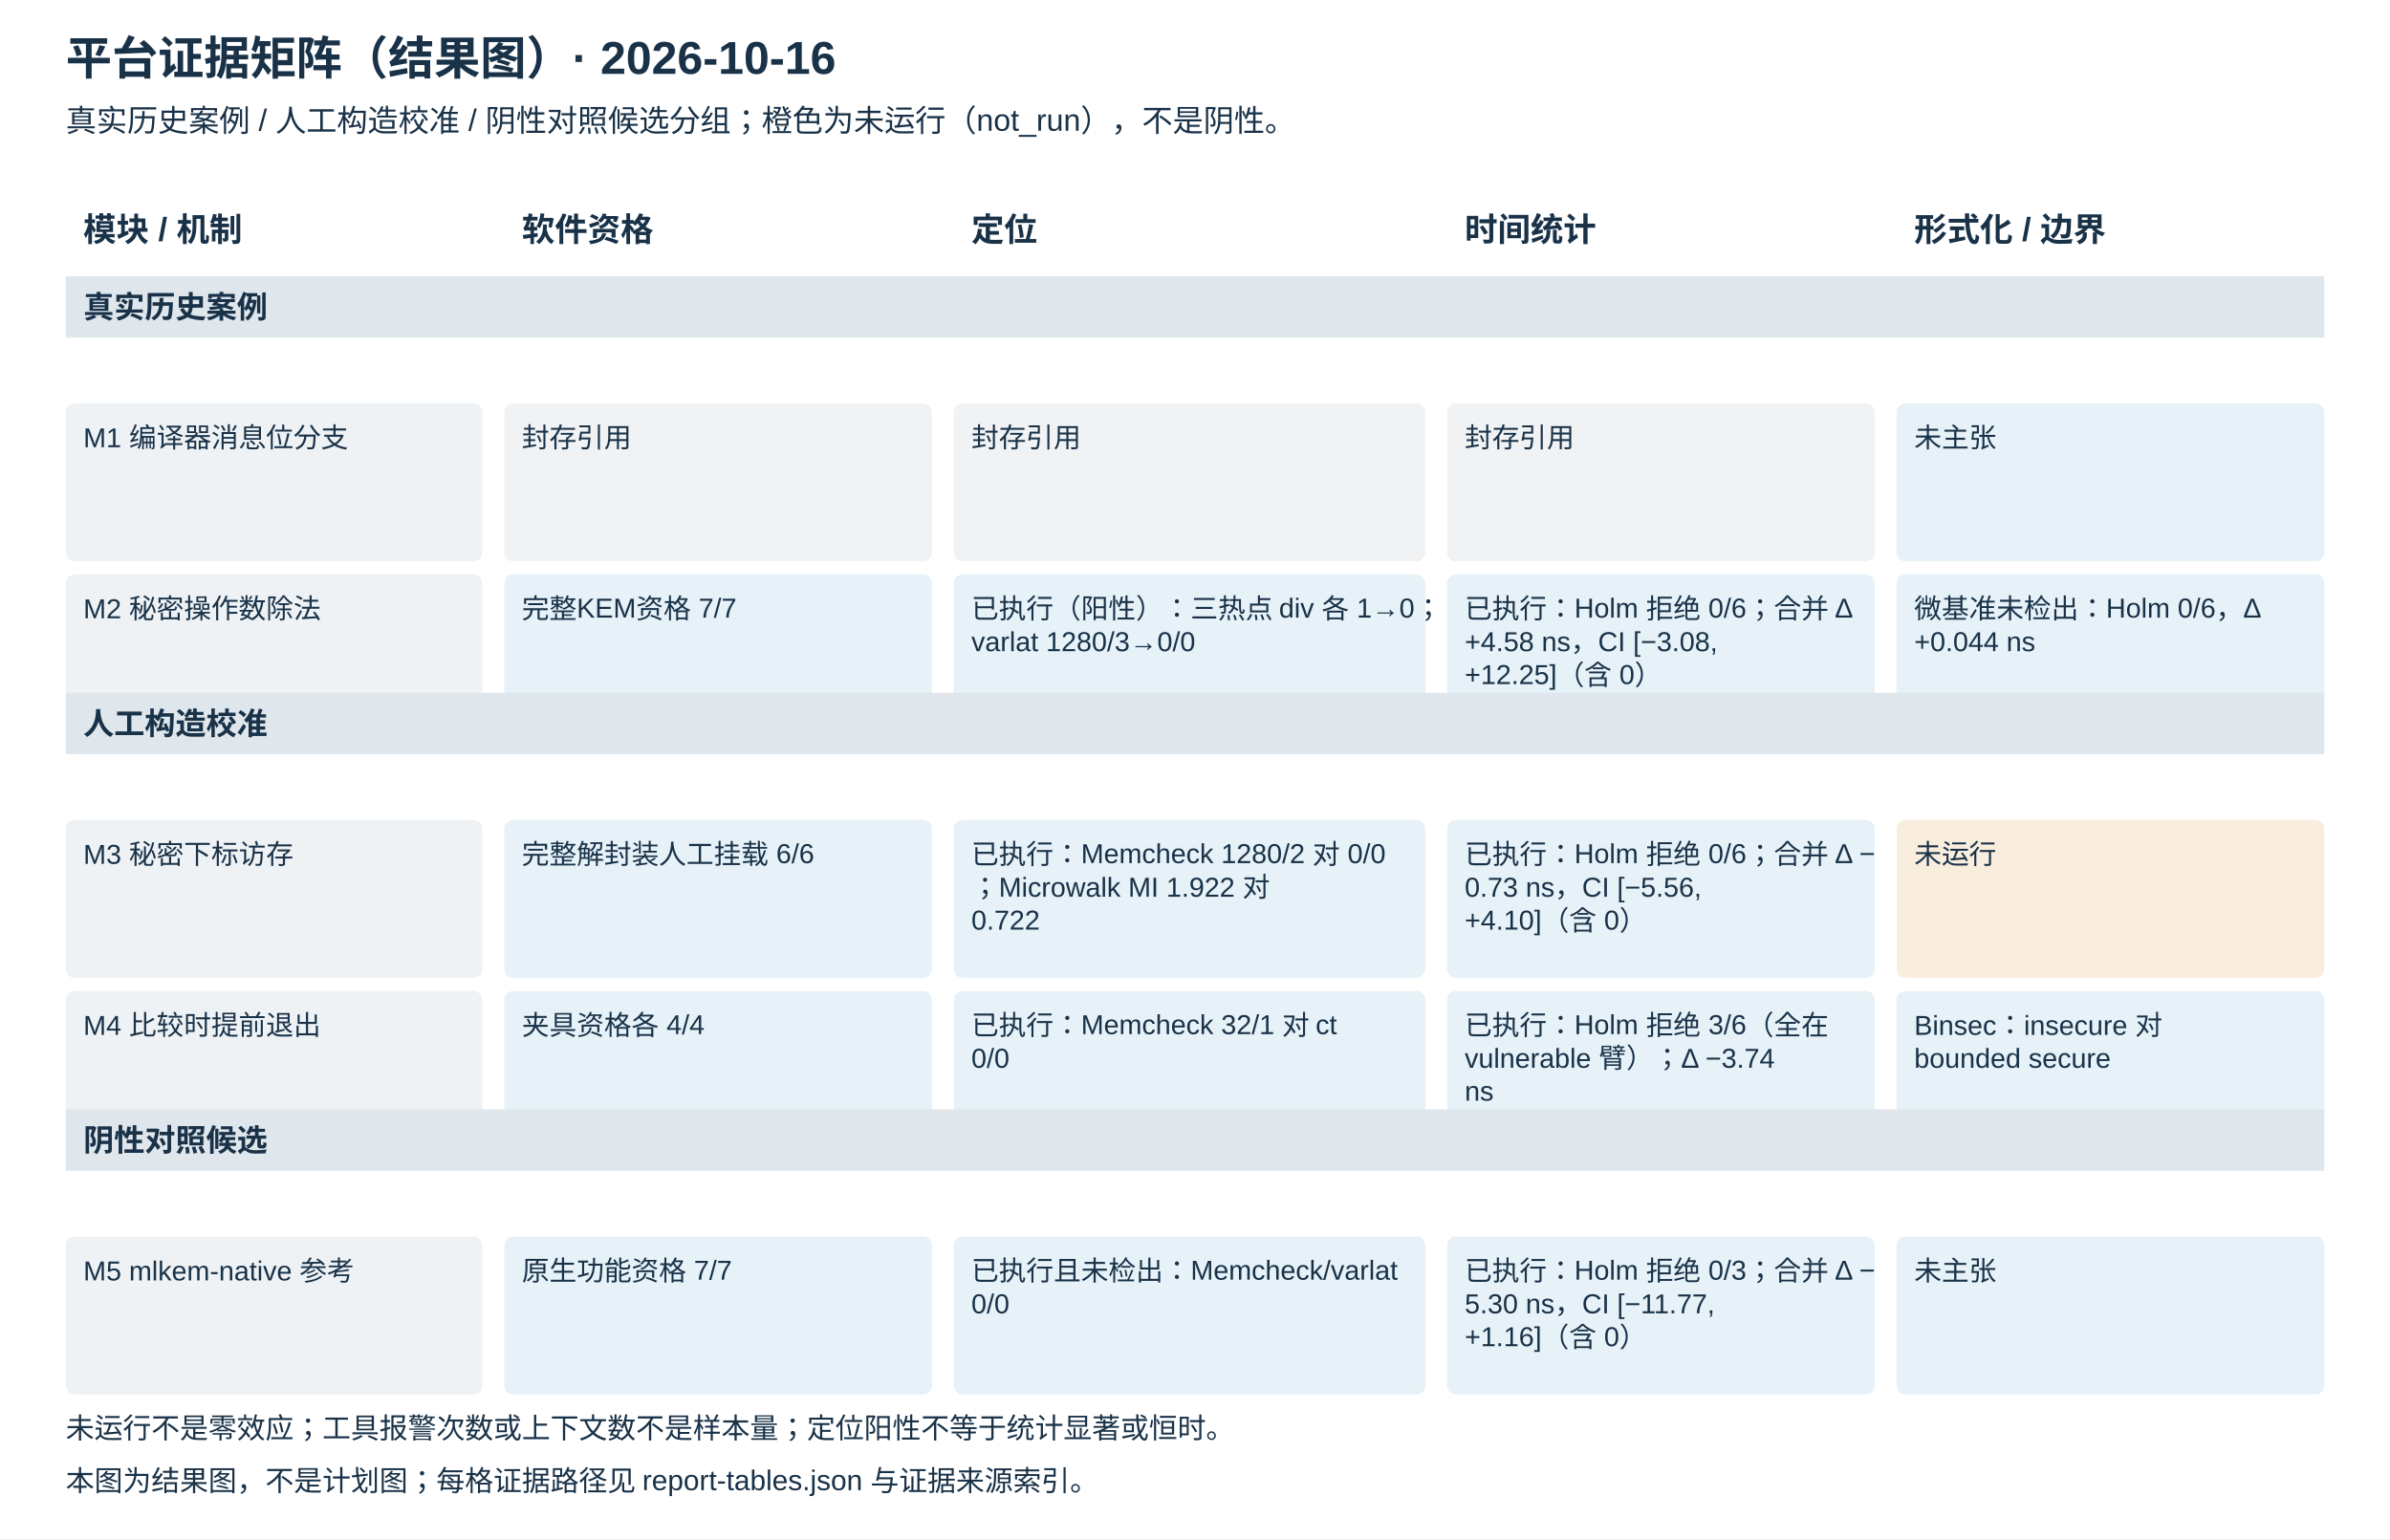
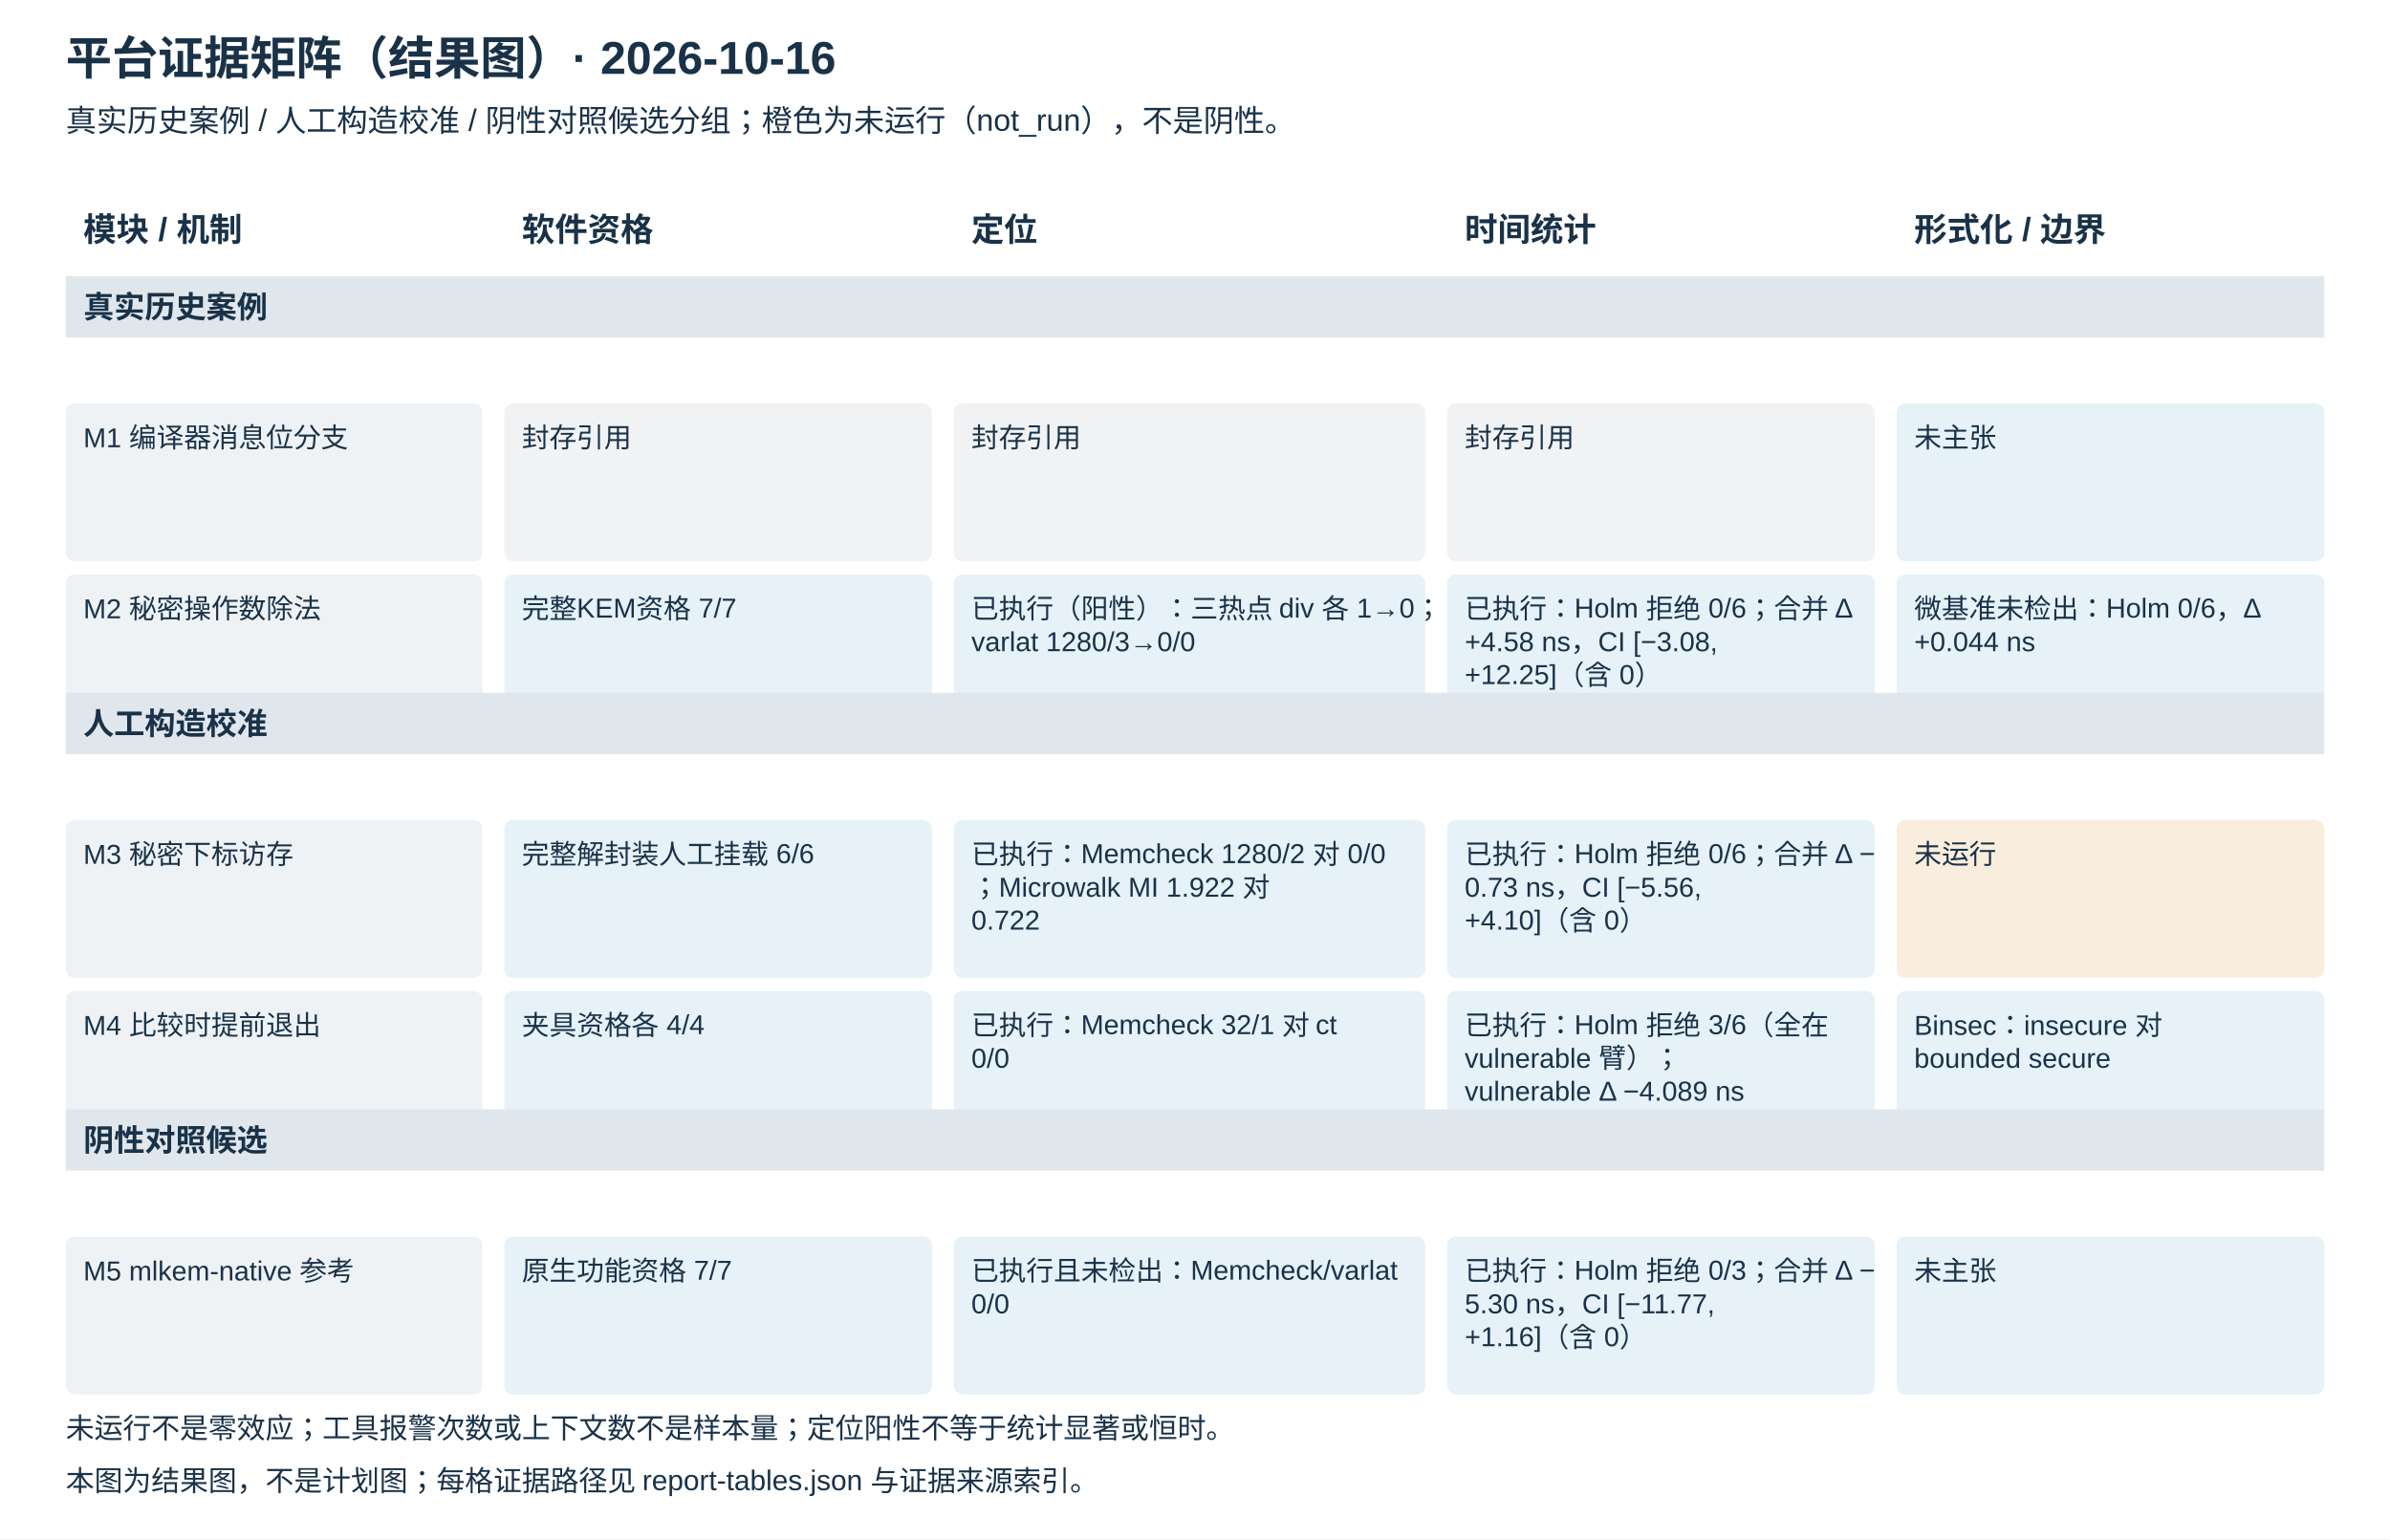
<svg xmlns="http://www.w3.org/2000/svg" width="1090" height="702" viewBox="0 0 1090 702">
  <rect width="100%" height="100%" fill="white" />
  <g font-family="Arial, PingFang SC, sans-serif" fill="#193248">
    <text x="30" y="34" font-size="21" font-weight="600">平台证据矩阵（结果图）· 2026-10-16</text>
    <text x="30" y="60" font-size="14">真实历史案例 / 人工构造校准 / 阴性对照候选分组；橙色为未运行（not_run），不是阴性。</text>
    <text x="38" y="110" font-size="15" font-weight="600">模块 / 机制</text>
    <text x="238" y="110" font-size="15" font-weight="600">软件资格</text>
    <text x="443" y="110" font-size="15" font-weight="600">定位</text>
    <text x="668" y="110" font-size="15" font-weight="600">时间统计</text>
    <text x="873" y="110" font-size="15" font-weight="600">形式化 / 边界</text>
    <rect x="30" y="126" width="1030" height="28" fill="#dfe7ec" />
    <text x="38" y="145" font-size="14" font-weight="600">真实历史案例</text>
    <rect x="30" y="184" width="190" height="72" rx="4" fill="#eef2f5" />
    <text x="38" y="204" font-size="12.5">M1 编译器消息位分支</text>
    <rect x="230" y="184" width="195" height="72" rx="4" fill="#f0f2f4" />
    <text x="238" y="204" font-size="12.5">封存引用</text>
    <rect x="435" y="184" width="215" height="72" rx="4" fill="#f0f2f4" />
    <text x="443" y="204" font-size="12.5">封存引用</text>
    <rect x="660" y="184" width="195" height="72" rx="4" fill="#f0f2f4" />
    <text x="668" y="204" font-size="12.5">封存引用</text>
    <rect x="865" y="184" width="195" height="72" rx="4" fill="#e6f1f8" />
    <text x="873" y="204" font-size="12.5">未主张</text>
    <rect x="30" y="262" width="190" height="72" rx="4" fill="#eef2f5" />
    <text x="38" y="282" font-size="12.5">M2 秘密操作数除法</text>
    <rect x="230" y="262" width="195" height="72" rx="4" fill="#e6f1f8" />
    <text x="238" y="282" font-size="12.5">完整KEM资格 7/7</text>
    <rect x="435" y="262" width="215" height="72" rx="4" fill="#e6f1f8" />
    <text x="443" y="282" font-size="12.5">已执行（阳性）：三热点 div 各 1→0；</text>
    <text x="443" y="297" font-size="12.5">varlat 1280/3→0/0</text>
    <rect x="660" y="262" width="195" height="72" rx="4" fill="#e6f1f8" />
    <text x="668" y="282" font-size="12.5">已执行：Holm 拒绝 0/6；合并 Δ</text>
    <text x="668" y="297" font-size="12.5">+4.58 ns，CI [−3.08,</text>
    <text x="668" y="312" font-size="12.5">+12.25]（含 0）</text>
    <rect x="865" y="262" width="195" height="72" rx="4" fill="#e6f1f8" />
    <text x="873" y="282" font-size="12.5">微基准未检出：Holm 0/6，Δ</text>
    <text x="873" y="297" font-size="12.5">+0.044 ns</text>
    <rect x="30" y="316" width="1030" height="28" fill="#dfe7ec" />
    <text x="38" y="335" font-size="14" font-weight="600">人工构造校准</text>
    <rect x="30" y="374" width="190" height="72" rx="4" fill="#eef2f5" />
    <text x="38" y="394" font-size="12.5">M3 秘密下标访存</text>
    <rect x="230" y="374" width="195" height="72" rx="4" fill="#e6f1f8" />
    <text x="238" y="394" font-size="12.5">完整解封装人工挂载 6/6</text>
    <rect x="435" y="374" width="215" height="72" rx="4" fill="#e6f1f8" />
    <text x="443" y="394" font-size="12.5">已执行：Memcheck 1280/2 对 0/0</text>
    <text x="443" y="409" font-size="12.5">；Microwalk MI 1.922 对</text>
    <text x="443" y="424" font-size="12.5">0.722</text>
    <rect x="660" y="374" width="195" height="72" rx="4" fill="#e6f1f8" />
    <text x="668" y="394" font-size="12.5">已执行：Holm 拒绝 0/6；合并 Δ −</text>
    <text x="668" y="409" font-size="12.5">0.73 ns，CI [−5.56,</text>
    <text x="668" y="424" font-size="12.5">+4.10]（含 0）</text>
    <rect x="865" y="374" width="195" height="72" rx="4" fill="#f9eddd" />
    <text x="873" y="394" font-size="12.5">未运行</text>
    <rect x="30" y="452" width="190" height="72" rx="4" fill="#eef2f5" />
    <text x="38" y="472" font-size="12.5">M4 比较时提前退出</text>
    <rect x="230" y="452" width="195" height="72" rx="4" fill="#e6f1f8" />
    <text x="238" y="472" font-size="12.5">夹具资格各 4/4</text>
    <rect x="435" y="452" width="215" height="72" rx="4" fill="#e6f1f8" />
    <text x="443" y="472" font-size="12.5">已执行：Memcheck 32/1 对 ct</text>
    <text x="443" y="487" font-size="12.5">0/0</text>
    <rect x="660" y="452" width="195" height="72" rx="4" fill="#e6f1f8" />
    <text x="668" y="472" font-size="12.5">已执行：Holm 拒绝 3/6（全在</text>
-     <text x="668" y="487" font-size="12.5">vulnerable 臂）；Δ −3.74</text>
-     <text x="668" y="502" font-size="12.5">ns</text>
+     <text x="668" y="487" font-size="12.5">vulnerable 臂）；</text>
+     <text x="668" y="502" font-size="12.5">vulnerable Δ −4.089 ns</text>
+     <text x="668" y="517" font-size="12.5">[−4.215, −3.963]；ct Δ</text>
    <rect x="865" y="452" width="195" height="72" rx="4" fill="#e6f1f8" />
    <text x="873" y="472" font-size="12.5">Binsec：insecure 对</text>
    <text x="873" y="487" font-size="12.5">bounded secure</text>
    <rect x="30" y="506" width="1030" height="28" fill="#dfe7ec" />
    <text x="38" y="525" font-size="14" font-weight="600">阴性对照候选</text>
    <rect x="30" y="564" width="190" height="72" rx="4" fill="#eef2f5" />
    <text x="38" y="584" font-size="12.5">M5 mlkem-native 参考</text>
    <rect x="230" y="564" width="195" height="72" rx="4" fill="#e6f1f8" />
    <text x="238" y="584" font-size="12.5">原生功能资格 7/7</text>
    <rect x="435" y="564" width="215" height="72" rx="4" fill="#e6f1f8" />
    <text x="443" y="584" font-size="12.5">已执行且未检出：Memcheck/varlat</text>
    <text x="443" y="599" font-size="12.5">0/0</text>
    <rect x="660" y="564" width="195" height="72" rx="4" fill="#e6f1f8" />
    <text x="668" y="584" font-size="12.5">已执行：Holm 拒绝 0/3；合并 Δ −</text>
    <text x="668" y="599" font-size="12.5">5.30 ns，CI [−11.77,</text>
    <text x="668" y="614" font-size="12.5">+1.16]（含 0）</text>
    <rect x="865" y="564" width="195" height="72" rx="4" fill="#e6f1f8" />
    <text x="873" y="584" font-size="12.5">未主张</text>
    <text x="30" y="656" font-size="13">未运行不是零效应；工具报警次数或上下文数不是样本量；定位阳性不等于统计显著或恒时。</text>
    <text x="30" y="680" font-size="13">本图为结果图，不是计划图；每格证据路径见 report-tables.json 与证据来源索引。</text>
  </g>
</svg>
